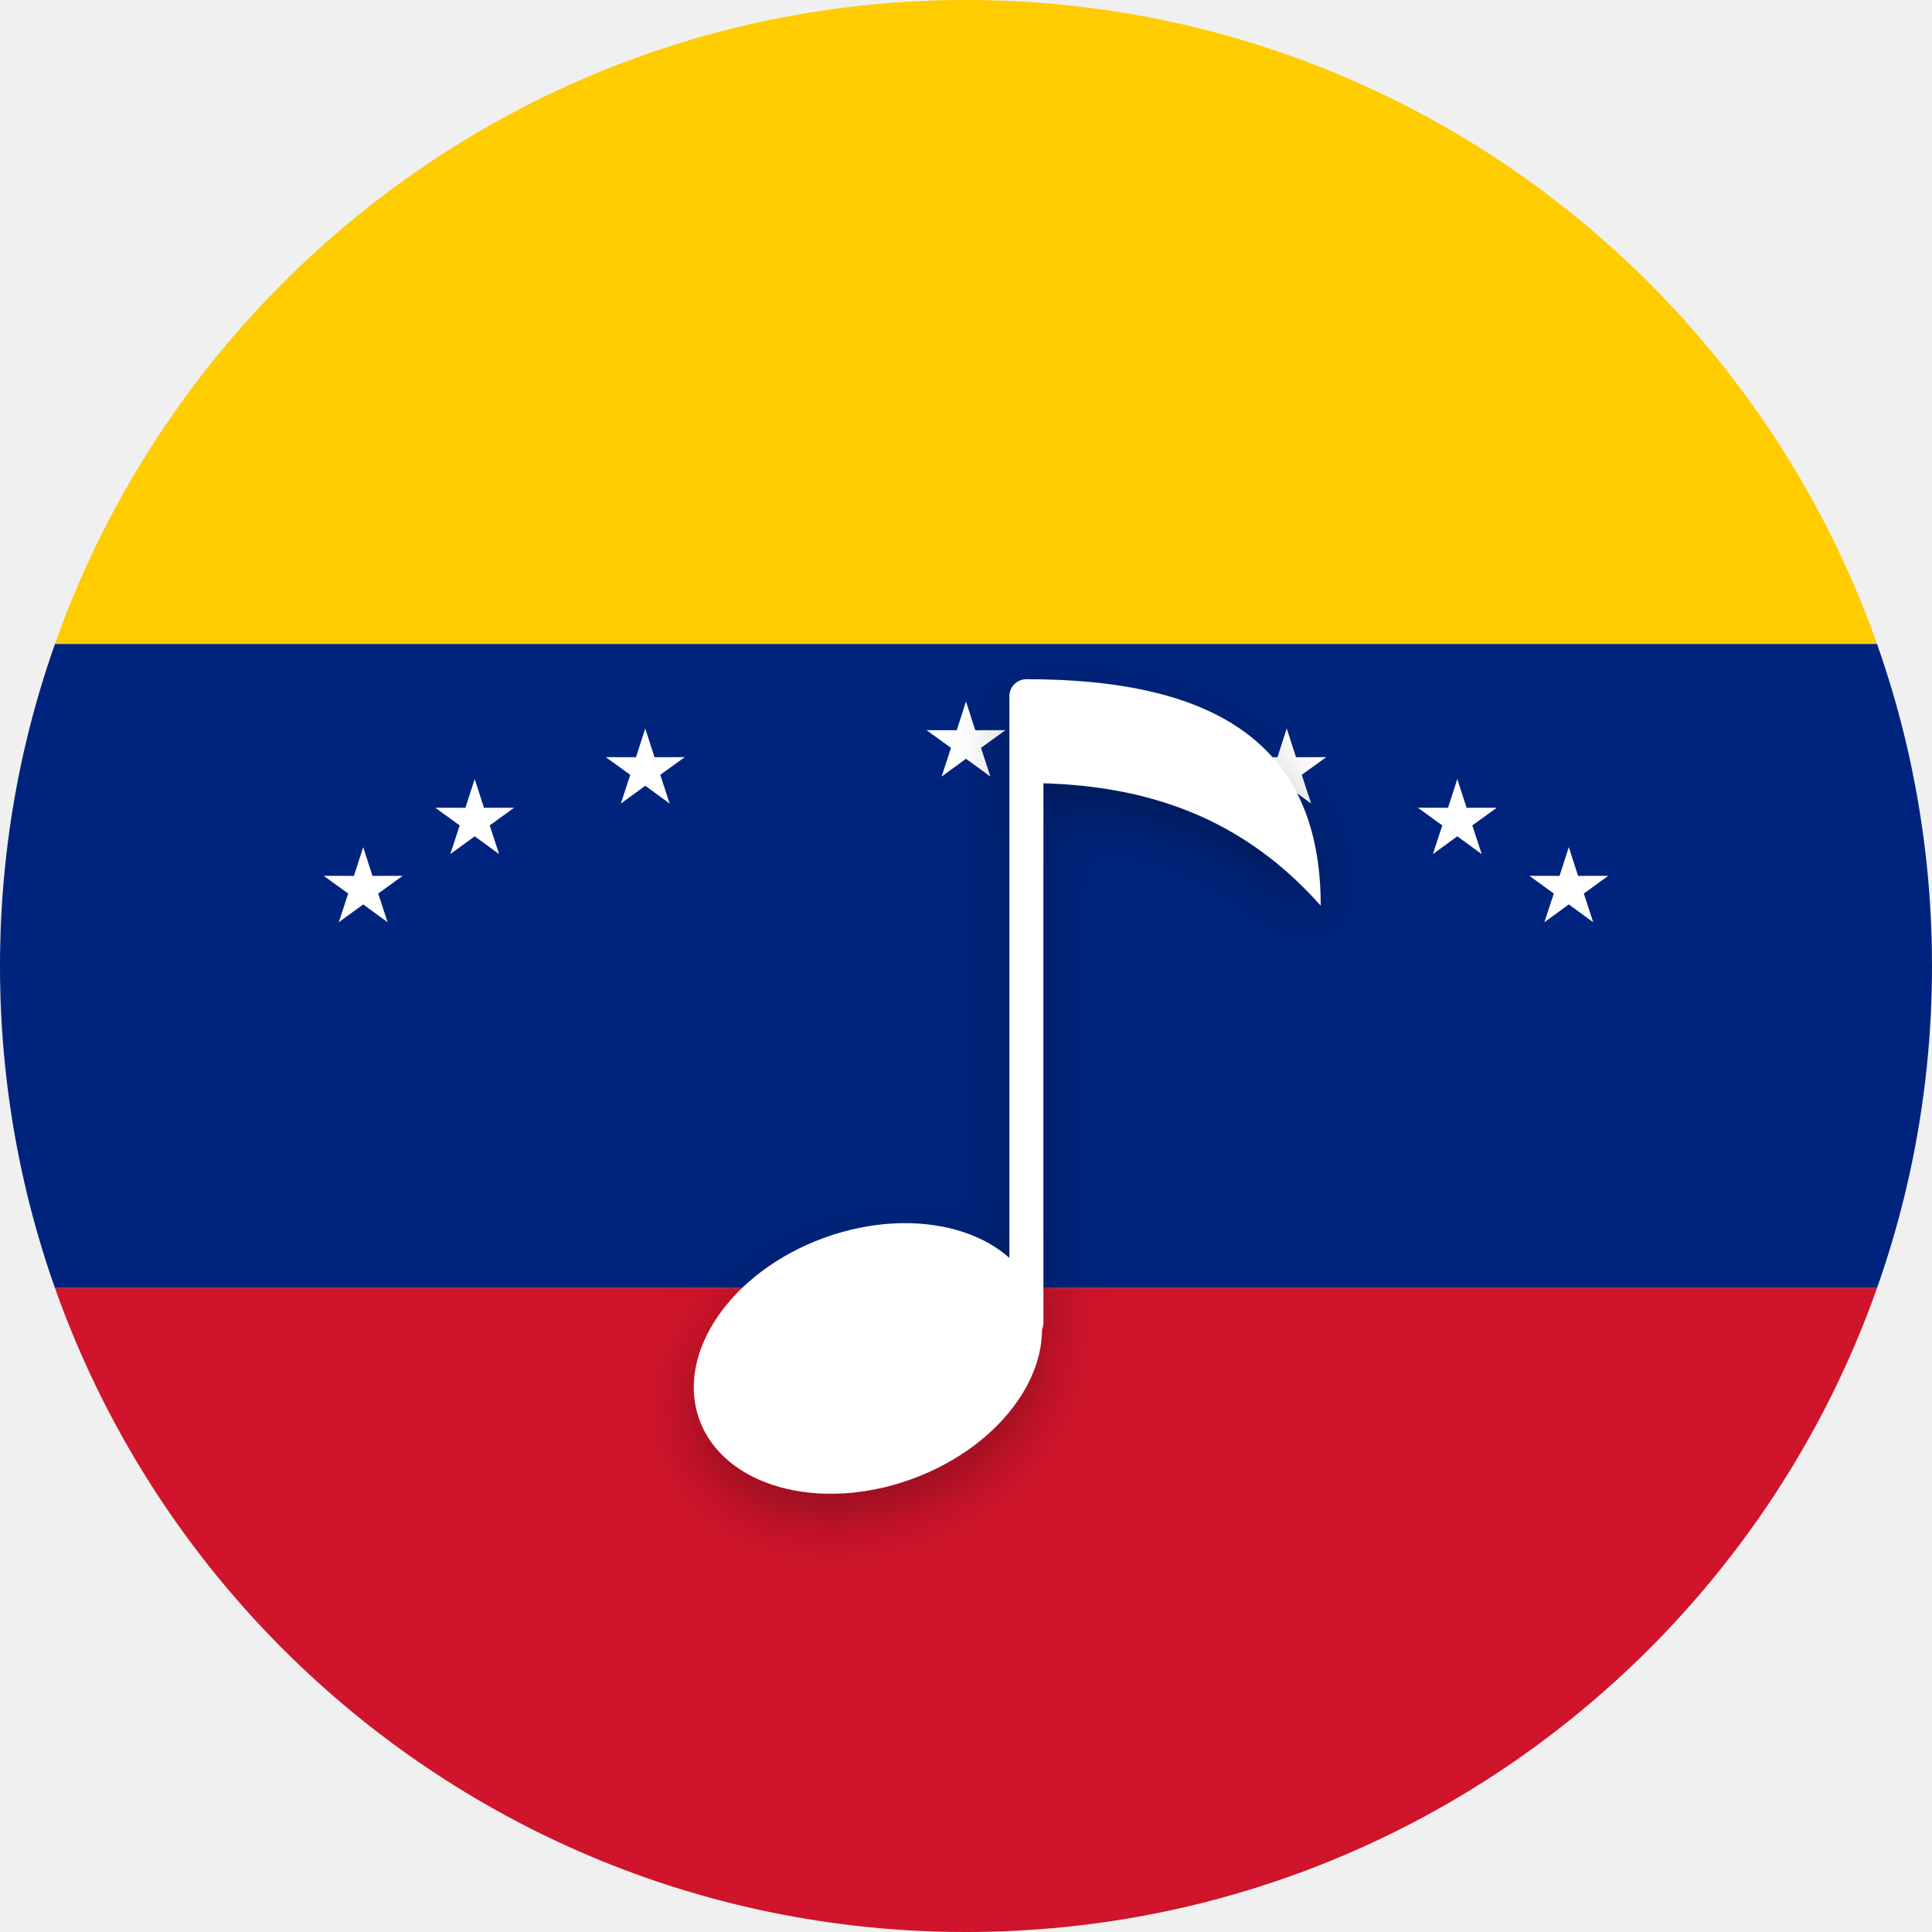
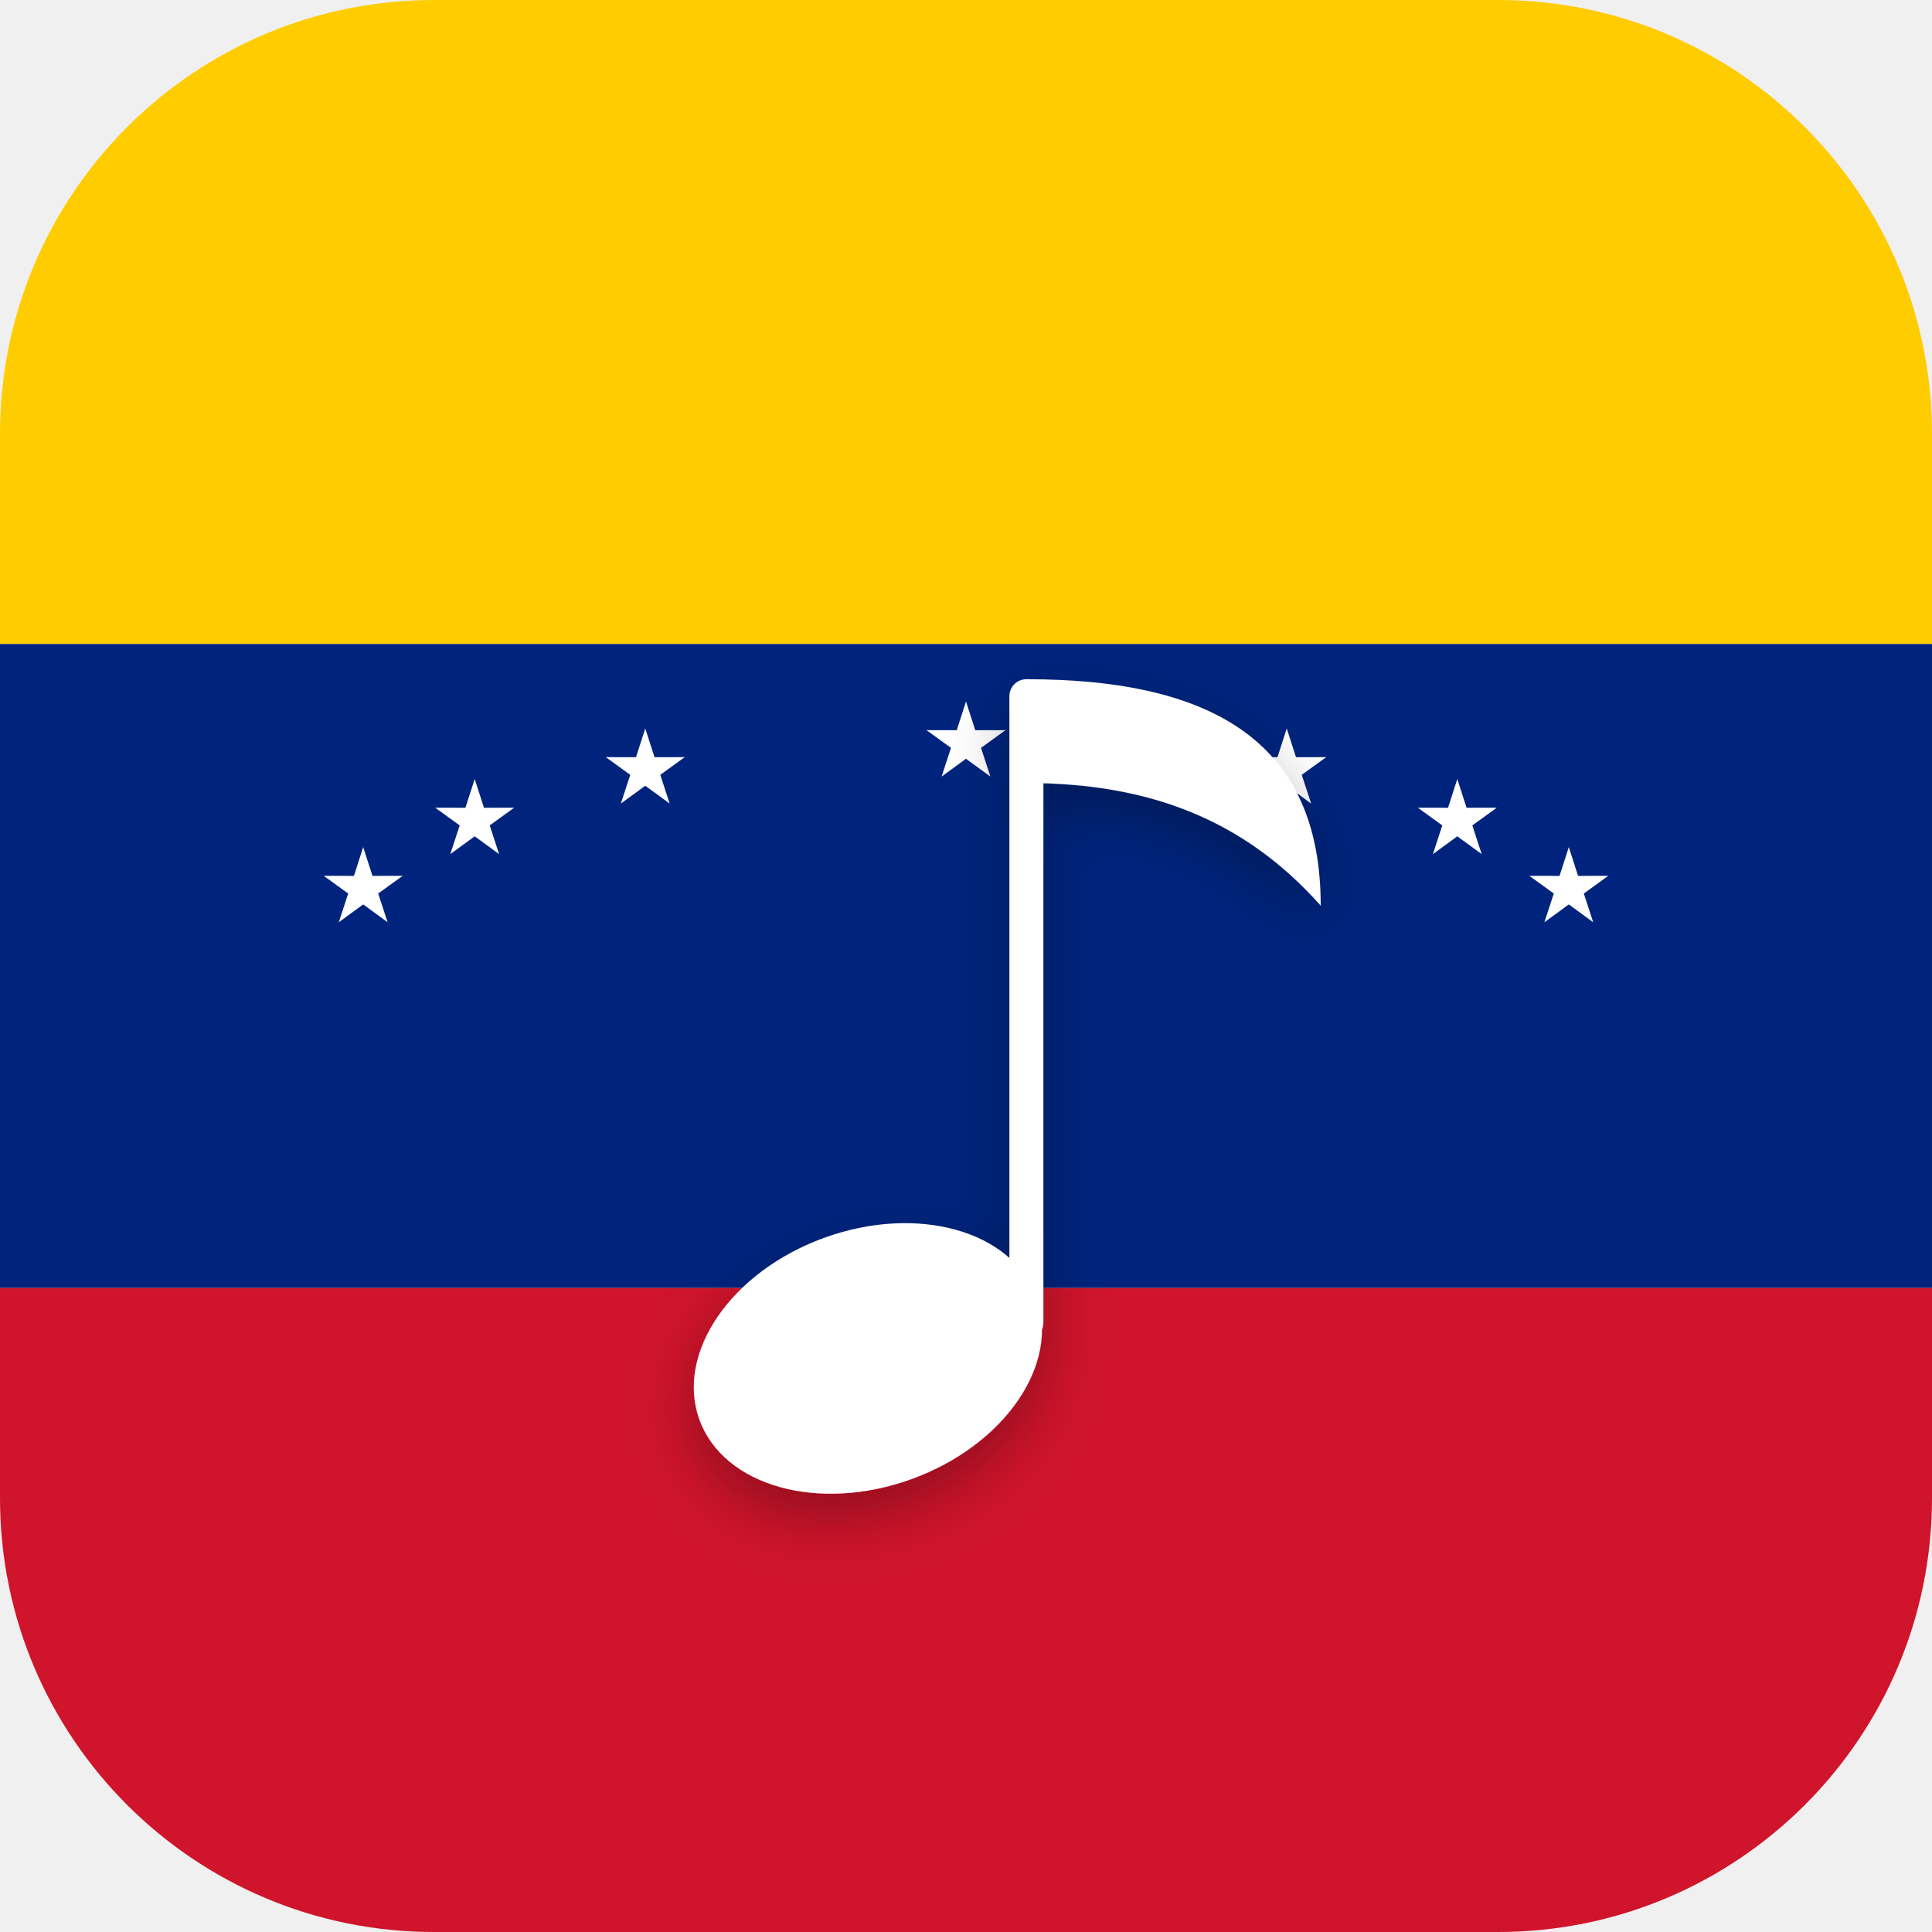
<svg xmlns="http://www.w3.org/2000/svg" width="1024" height="1024" viewBox="0 0 1024 1024">
  <defs>
    <clipPath id="circle">
-       <circle cx="512" cy="512" r="512" />
+       <rect width="1024" height="1024" rx="230" />
    </clipPath>
    <path id="star" d="M 0 -40 L 8.93 -12.30 L 38.04 -12.36 L 14.46 4.70 L 23.51 32.36 L 0 15.2 L -23.51 32.36 L -14.46 4.70 L -38.04 -12.36 L -8.93 -12.30 Z" />
    <filter id="shadow" x="-30%" y="-30%" width="160%" height="160%">
      <feDropShadow dx="0" dy="12" stdDeviation="16" flood-color="#000000" flood-opacity="0.30" />
    </filter>
  </defs>
  <g clip-path="url(#circle)">
    <rect x="0" y="0" width="1024" height="341.33" fill="#FFCC00" />
    <rect x="0" y="341.33" width="1024" height="341.33" fill="#00247D" />
    <rect x="0" y="682.67" width="1024" height="341.33" fill="#CF142B" />
  </g>
  <g fill="#FFFFFF">
    <use href="#star" transform="translate(831.5 471.0) scale(0.55)" />
    <use href="#star" transform="translate(772.4 434.9) scale(0.55)" />
    <use href="#star" transform="translate(682.0 408.1) scale(0.55)" />
    <use href="#star" transform="translate(512.0 393.8) scale(0.55)" />
    <use href="#star" transform="translate(342.0 408.1) scale(0.55)" />
    <use href="#star" transform="translate(251.6 434.9) scale(0.55)" />
    <use href="#star" transform="translate(192.5 471.0) scale(0.55)" />
  </g>
  <g filter="url(#shadow)" fill="#FFFFFF">
    <ellipse cx="460" cy="720" rx="95" ry="68" transform="rotate(-20 460 720)" />
    <rect x="535" y="360" width="18" height="350" rx="9" />
    <path d="M 544 360 C 645 360, 700 395, 700 480 C 660 435, 610 415, 544 415 Z" />
  </g>
</svg>
